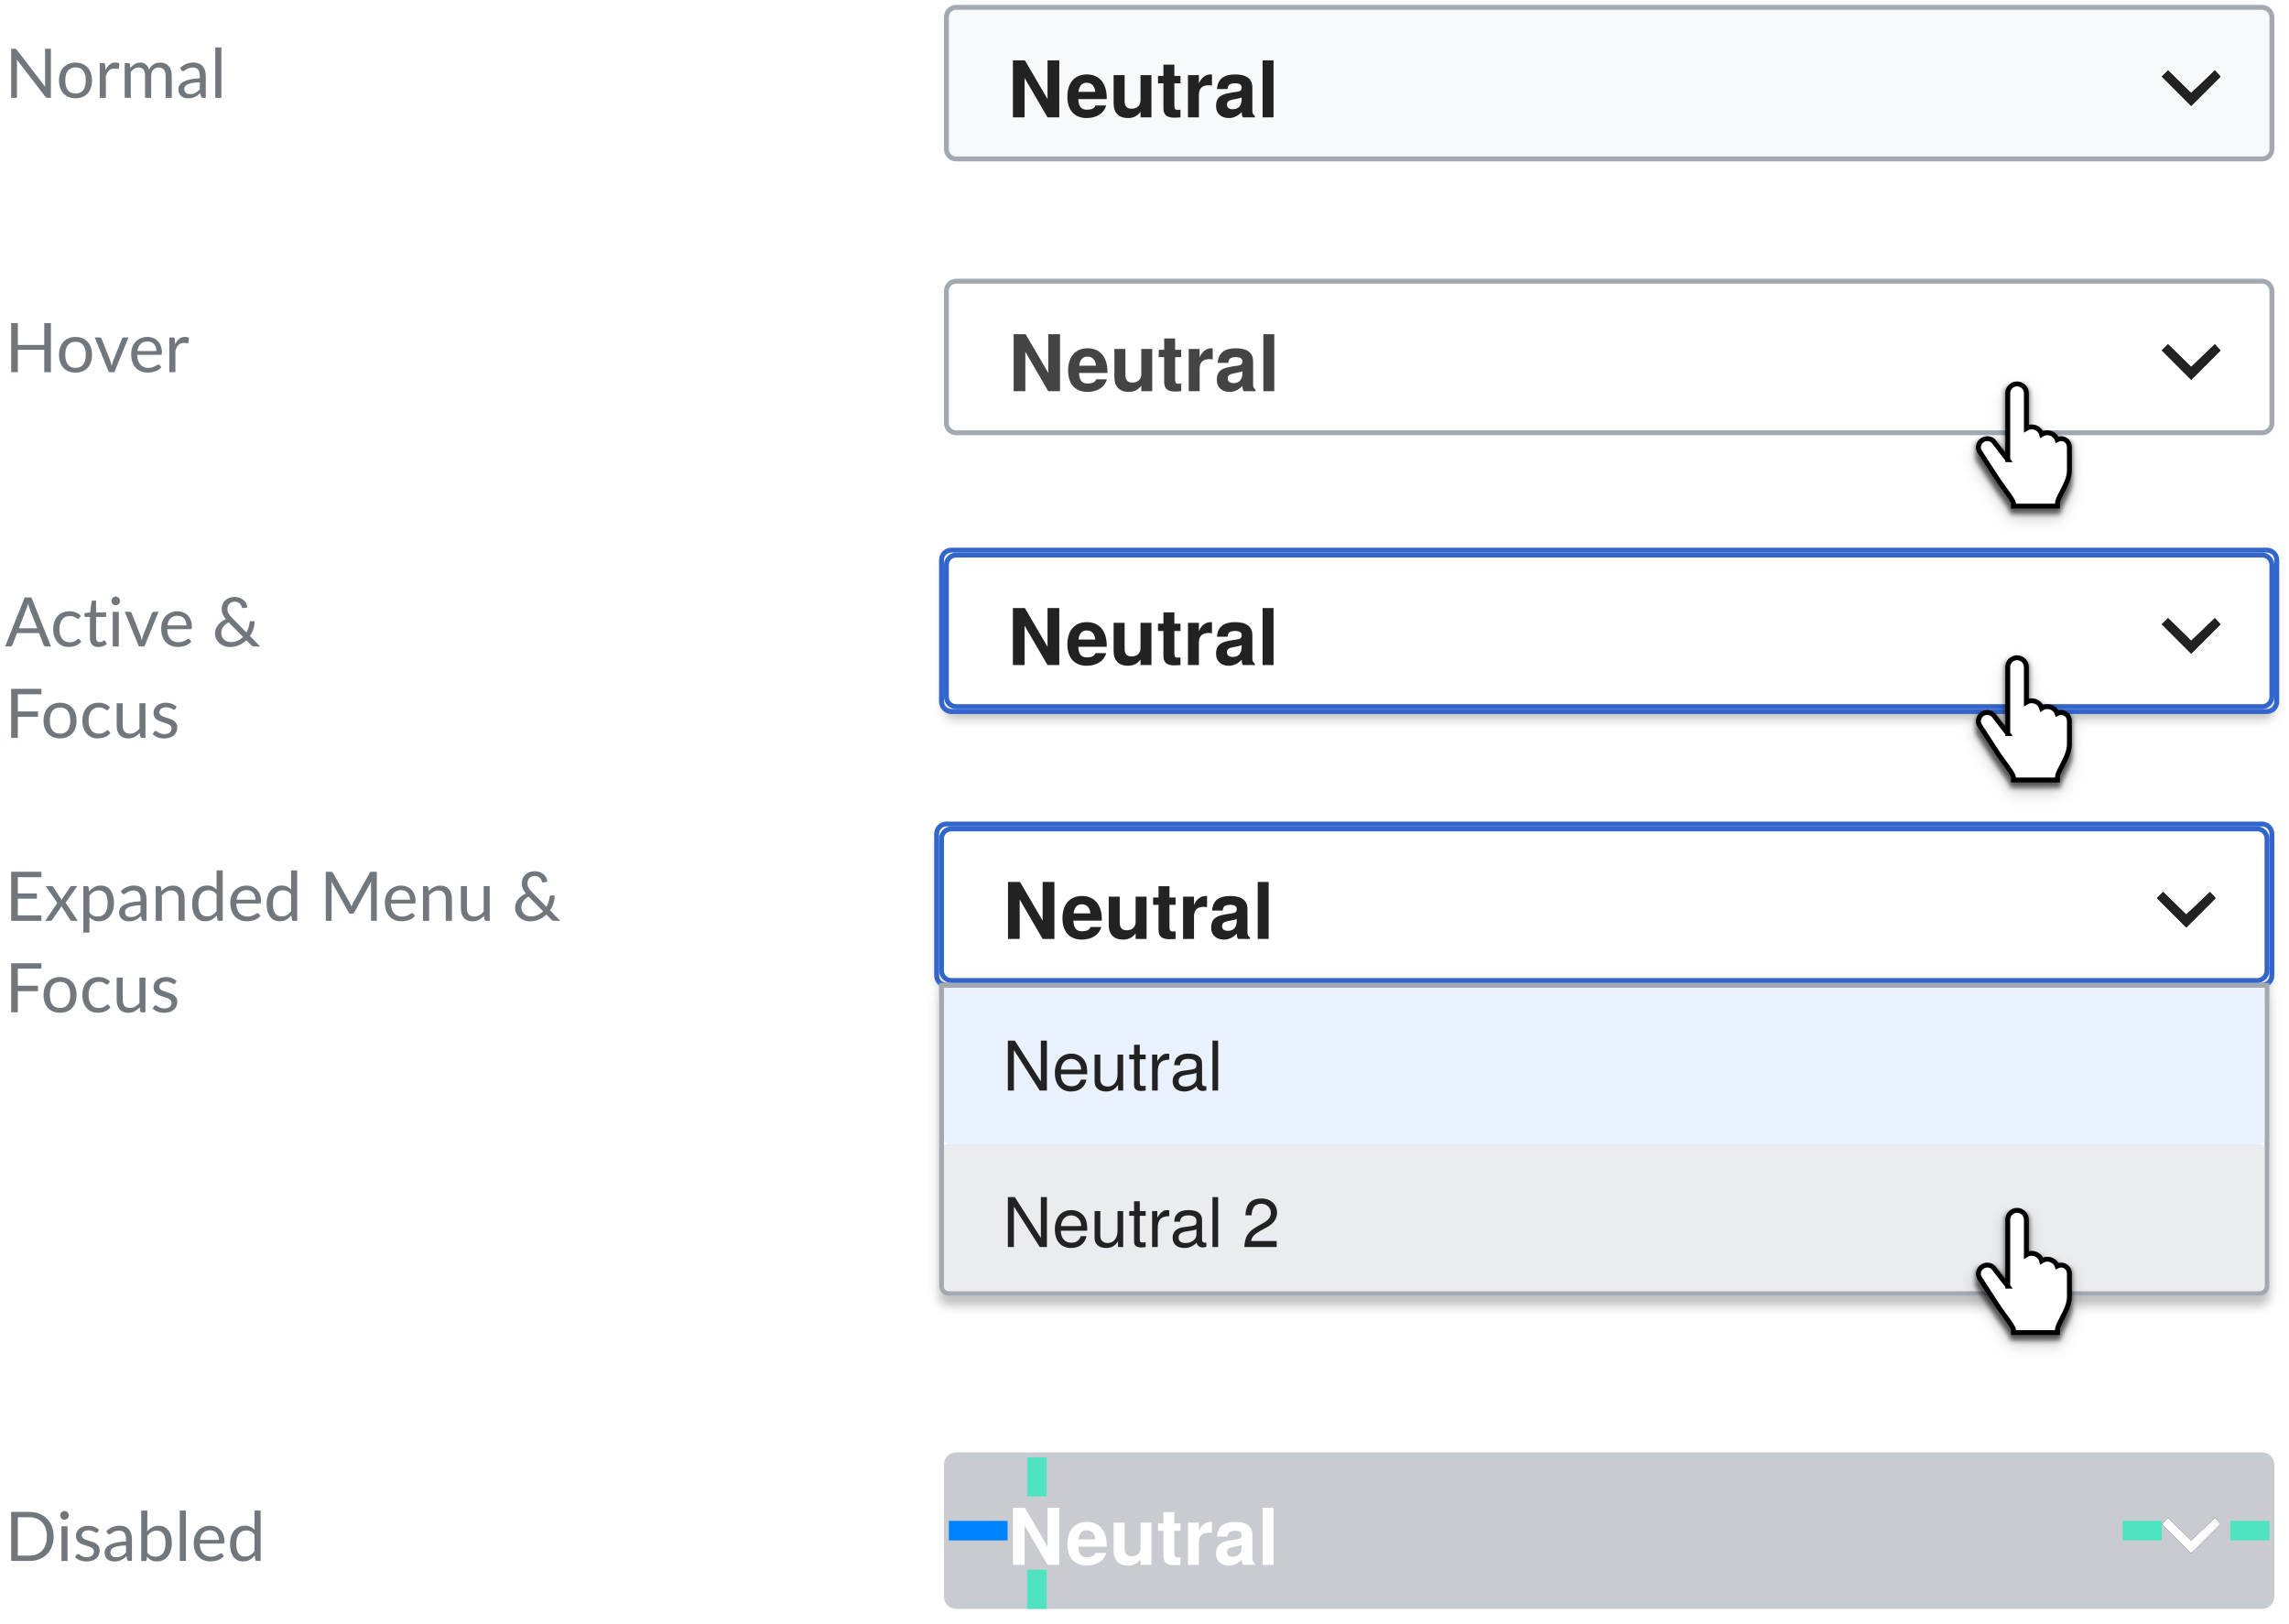
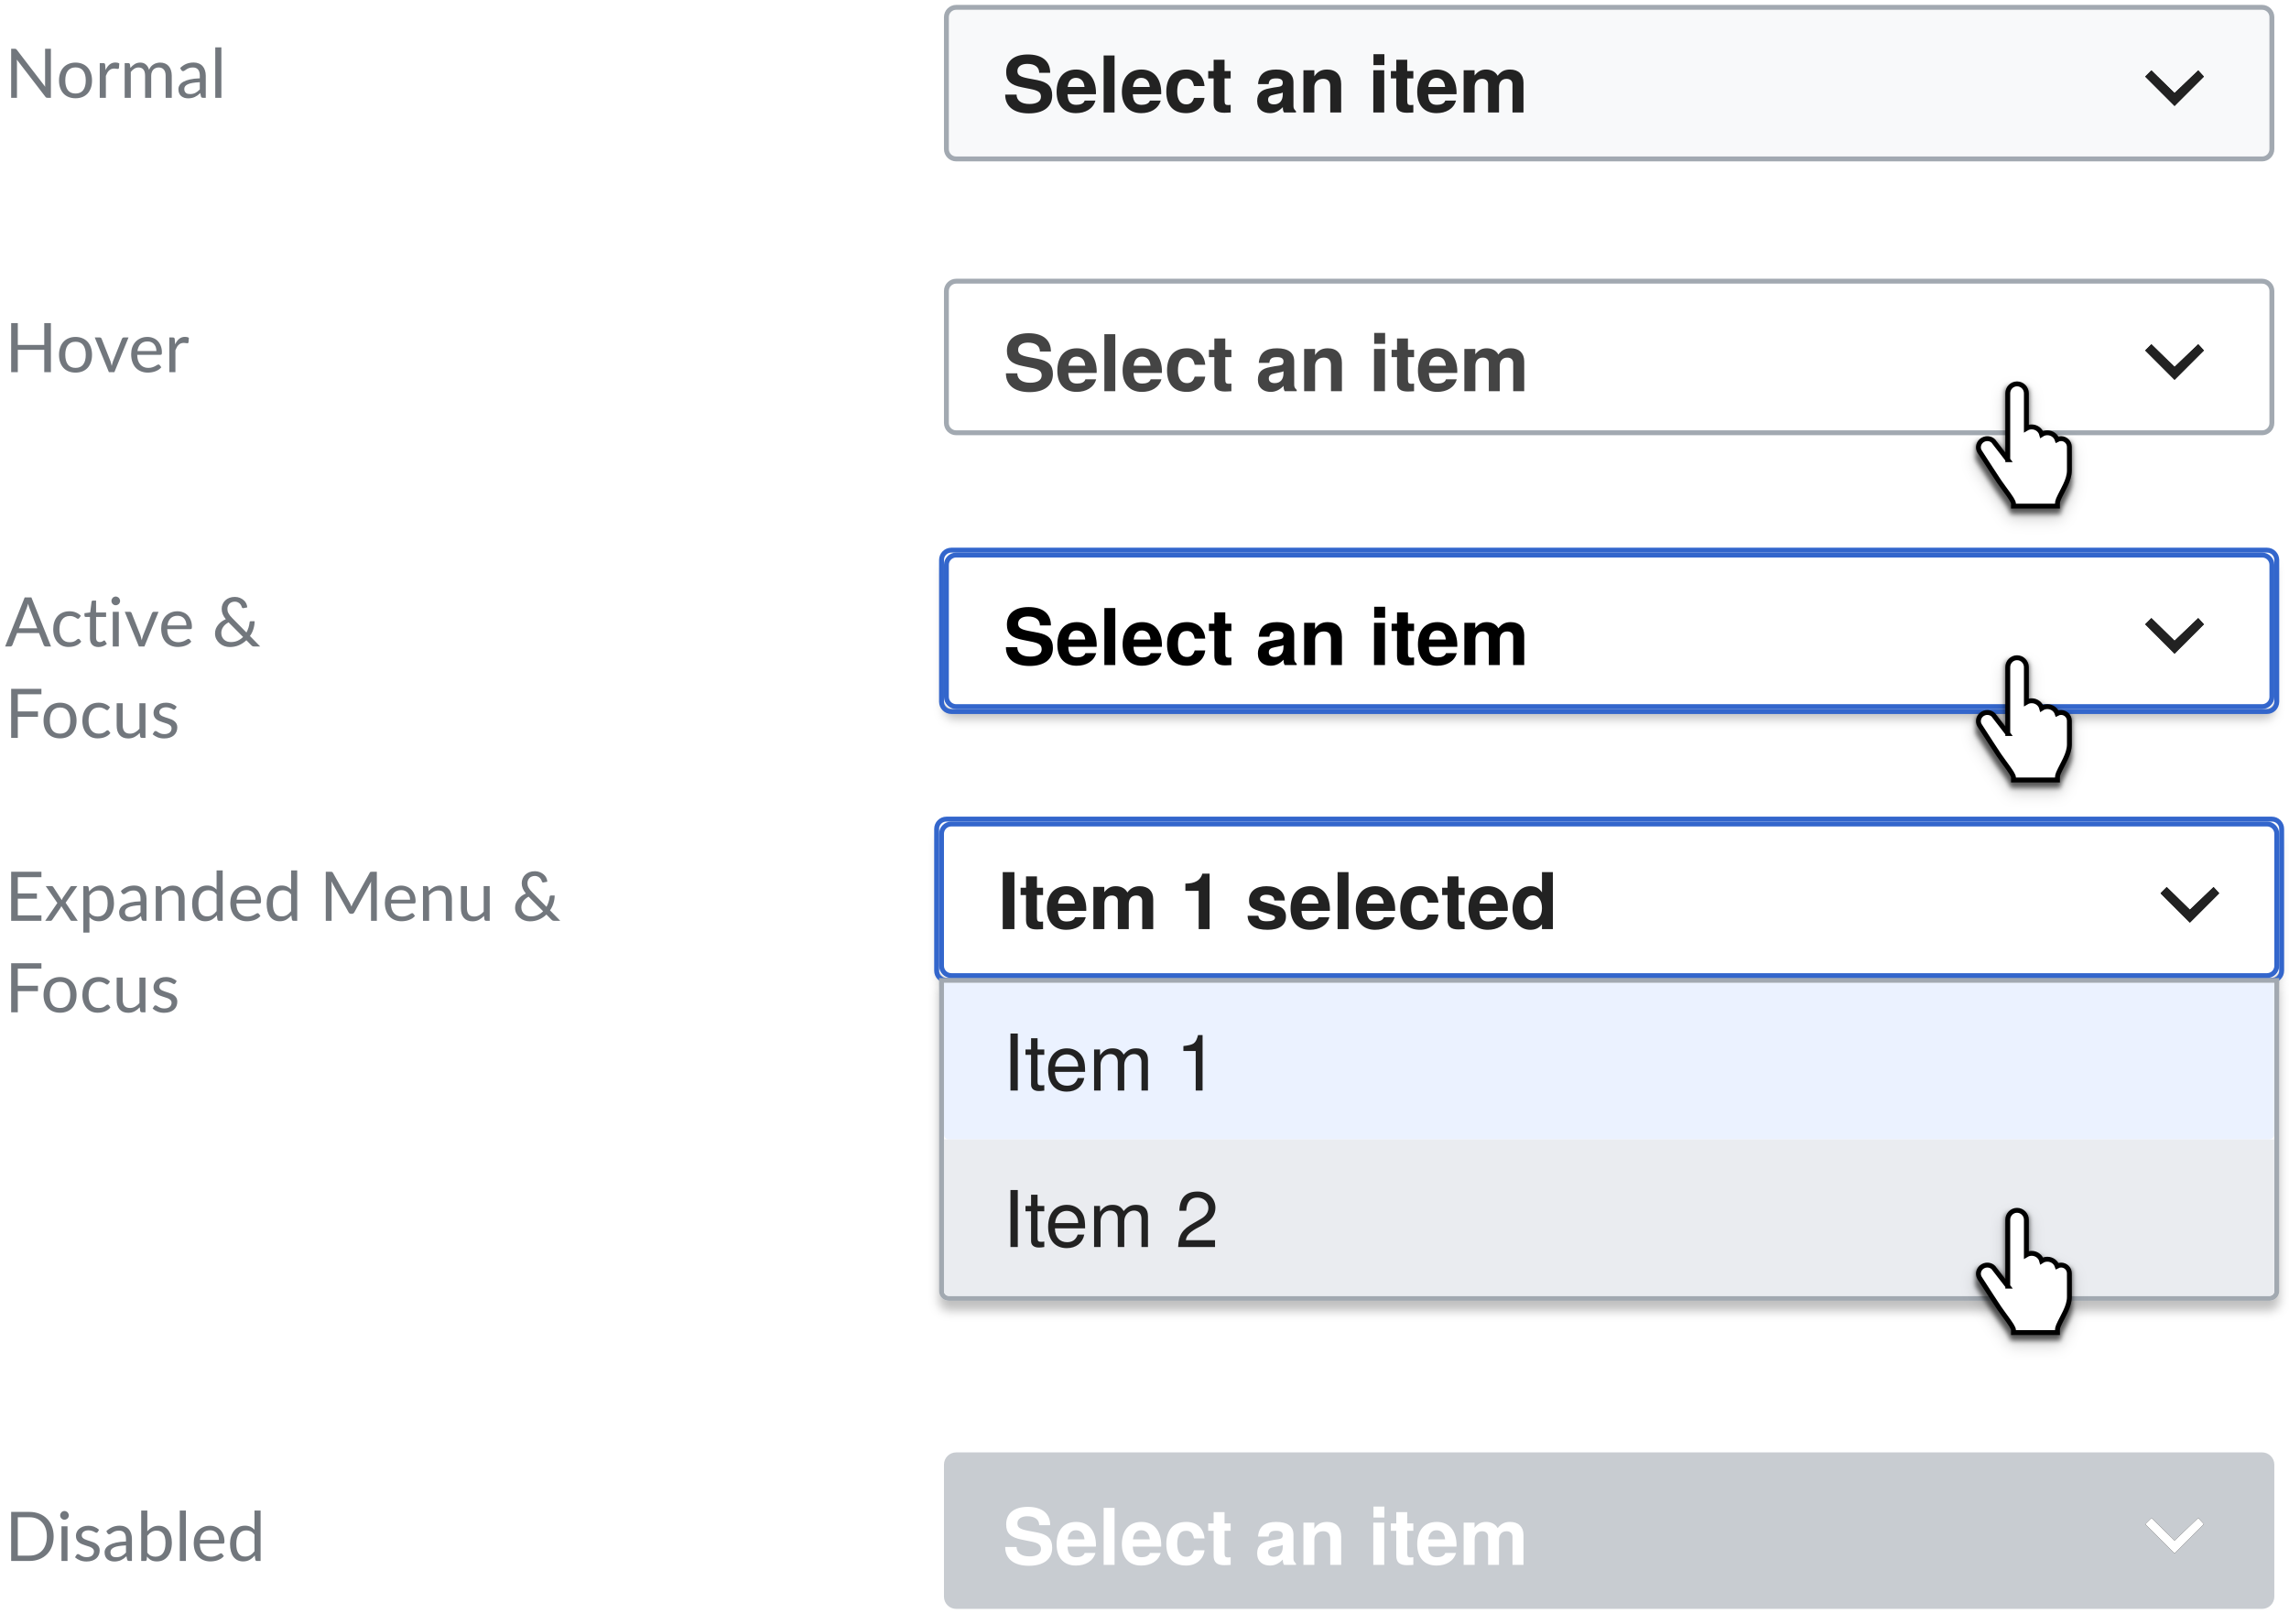
<svg xmlns="http://www.w3.org/2000/svg" xmlns:xlink="http://www.w3.org/1999/xlink" width="468" height="332" viewBox="0 0 468 332">
  <defs>
    <path id="path-1" d="M12 3.664L10.842 2.4 6 7.032 1.264 2.4 0 3.664l6 6 6-6" />
    <path id="path-5" d="M12 3.664L10.842 2.4 6 7.032 1.264 2.4 0 3.664l6 6 6-6" />
    <path id="path-7" d="M17.595 12.379a1.19 1.19 0 00-1.197-1.183 1.19 1.19 0 00-1.196 1.179v-.826c0-.857-.719-1.551-1.606-1.551-.886 0-1.592.694-1.592 1.55V10.35c0-.856-.728-1.55-1.611-1.55s-1.586.694-1.586 1.55V1.425C8.807.638 8.168 0 7.397 0c-.772 0-1.398.638-1.398 1.425v15.038l-3.603-4.659c-.346-.586-1.126-.779-1.742-.431-.617.348-.836 1.105-.49 1.691 0 0 2.817 4.369 3.967 6.093C5.281 20.882 7.17 23.01 7.17 24h7.989c0-1.672 2.443-4.283 2.443-6.798v-3.24l-.006-1.583z" />
    <path id="path-9" d="M17.595 12.379a1.19 1.19 0 00-1.197-1.183 1.19 1.19 0 00-1.196 1.179v-.826c0-.857-.719-1.551-1.606-1.551-.886 0-1.592.694-1.592 1.55V10.35c0-.856-.728-1.55-1.611-1.55s-1.586.694-1.586 1.55V1.425C8.807.638 8.168 0 7.397 0c-.772 0-1.398.638-1.398 1.425v15.038l-3.603-4.659c-.346-.586-1.126-.779-1.742-.431-.617.348-.836 1.105-.49 1.691 0 0 2.817 4.369 3.967 6.093C5.281 20.882 7.17 23.01 7.17 24h7.989c0-1.672 2.443-4.283 2.443-6.798v-3.24l-.006-1.583z" />
-     <path id="path-11" d="M12 3.664L10.842 2.4 6 7.032 1.264 2.4 0 3.664l6 6 6-6" />
-     <path id="path-15" d="M12 3.664L10.842 2.4 6 7.032 1.264 2.4 0 3.664l6 6 6-6" />
-     <path id="path-17" d="M0 32v61.997C0 95.103.893 96 1.995 96h268.01A2.004 2.004 0 00272 93.997V32H0z" />
+     <path id="path-13" d="M12 3.664L10.842 2.4 6 7.032 1.264 2.4 0 3.664l6 6 6-6" />
+     <path id="path-15" d="M0 32v64.007C0 97.107.886 98 2.01 98h269.98c1.11 0 2.01-.895 2.01-1.993V32H0z" />
+     <path id="path-17" d="M12 3.664L10.842 2.4 6 7.032 1.264 2.4 0 3.664l6 6 6-6" />
    <path id="path-19" d="M12 3.664L10.842 2.4 6 7.032 1.264 2.4 0 3.664l6 6 6-6" />
    <path id="path-21" d="M17.595 12.379a1.19 1.19 0 00-1.197-1.183 1.19 1.19 0 00-1.196 1.179v-.826c0-.857-.719-1.551-1.606-1.551-.886 0-1.592.694-1.592 1.55V10.35c0-.856-.728-1.55-1.611-1.55s-1.586.694-1.586 1.55V1.425C8.807.638 8.168 0 7.397 0c-.772 0-1.398.638-1.398 1.425v15.038l-3.603-4.659c-.346-.586-1.126-.779-1.742-.431-.617.348-.836 1.105-.49 1.691 0 0 2.817 4.369 3.967 6.093C5.281 20.882 7.17 23.01 7.17 24h7.989c0-1.672 2.443-4.283 2.443-6.798v-3.24l-.006-1.583z" />
    <filter id="filter-4" width="102.9%" height="128.1%" x="-1.5%" y="-9.4%" filterUnits="objectBoundingBox">
      <feOffset dy="2" in="SourceAlpha" result="shadowOffsetOuter1" />
      <feGaussianBlur in="shadowOffsetOuter1" result="shadowBlurOuter1" stdDeviation="1" />
      <feComposite in="shadowBlurOuter1" in2="SourceAlpha" operator="out" result="shadowBlurOuter1" />
      <feColorMatrix in="shadowBlurOuter1" values="0 0 0 0 0 0 0 0 0 0 0 0 0 0 0 0 0 0 0.25 0" />
    </filter>
    <filter id="filter-8" width="173.9%" height="154.2%" x="-36.9%" y="-18.8%" filterUnits="objectBoundingBox">
      <feMorphology in="SourceAlpha" operator="dilate" radius="1" result="shadowSpreadOuter1" />
      <feOffset dy="1" in="shadowSpreadOuter1" result="shadowOffsetOuter1" />
      <feGaussianBlur in="shadowOffsetOuter1" result="shadowBlurOuter1" stdDeviation=".5" />
      <feComposite in="shadowBlurOuter1" in2="SourceAlpha" operator="out" result="shadowBlurOuter1" />
      <feColorMatrix in="shadowBlurOuter1" result="shadowMatrixOuter1" values="0 0 0 0 0 0 0 0 0 0 0 0 0 0 0 0 0 0 0.583 0" />
      <feMorphology in="SourceAlpha" operator="dilate" radius="1" result="shadowSpreadOuter2" />
      <feOffset dy="2" in="shadowSpreadOuter2" result="shadowOffsetOuter2" />
      <feGaussianBlur in="shadowOffsetOuter2" result="shadowBlurOuter2" stdDeviation="1.5" />
      <feComposite in="shadowBlurOuter2" in2="SourceAlpha" operator="out" result="shadowBlurOuter2" />
      <feColorMatrix in="shadowBlurOuter2" result="shadowMatrixOuter2" values="0 0 0 0 0 0 0 0 0 0 0 0 0 0 0 0 0 0 0.179 0" />
      <feMerge>
        <feMergeNode in="shadowMatrixOuter1" />
        <feMergeNode in="shadowMatrixOuter2" />
      </feMerge>
    </filter>
    <filter id="filter-10" width="173.9%" height="154.2%" x="-36.9%" y="-18.8%" filterUnits="objectBoundingBox">
      <feMorphology in="SourceAlpha" operator="dilate" radius="1" result="shadowSpreadOuter1" />
      <feOffset dy="1" in="shadowSpreadOuter1" result="shadowOffsetOuter1" />
      <feGaussianBlur in="shadowOffsetOuter1" result="shadowBlurOuter1" stdDeviation=".5" />
      <feComposite in="shadowBlurOuter1" in2="SourceAlpha" operator="out" result="shadowBlurOuter1" />
      <feColorMatrix in="shadowBlurOuter1" result="shadowMatrixOuter1" values="0 0 0 0 0 0 0 0 0 0 0 0 0 0 0 0 0 0 0.583 0" />
      <feMorphology in="SourceAlpha" operator="dilate" radius="1" result="shadowSpreadOuter2" />
      <feOffset dy="2" in="shadowSpreadOuter2" result="shadowOffsetOuter2" />
      <feGaussianBlur in="shadowOffsetOuter2" result="shadowBlurOuter2" stdDeviation="1.5" />
      <feComposite in="shadowBlurOuter2" in2="SourceAlpha" operator="out" result="shadowBlurOuter2" />
      <feColorMatrix in="shadowBlurOuter2" result="shadowMatrixOuter2" values="0 0 0 0 0 0 0 0 0 0 0 0 0 0 0 0 0 0 0.179 0" />
      <feMerge>
        <feMergeNode in="shadowMatrixOuter1" />
        <feMergeNode in="shadowMatrixOuter2" />
      </feMerge>
    </filter>
-     <filter id="filter-14" width="102.9%" height="128.1%" x="-1.5%" y="-9.4%" filterUnits="objectBoundingBox">
+     <filter id="filter-12" width="102.9%" height="128.1%" x="-1.5%" y="-9.4%" filterUnits="objectBoundingBox">
      <feOffset dy="2" in="SourceAlpha" result="shadowOffsetOuter1" />
      <feGaussianBlur in="shadowOffsetOuter1" result="shadowBlurOuter1" stdDeviation="1" />
      <feComposite in="shadowBlurOuter1" in2="SourceAlpha" operator="out" result="shadowBlurOuter1" />
      <feColorMatrix in="shadowBlurOuter1" values="0 0 0 0 0 0 0 0 0 0 0 0 0 0 0 0 0 0 0.25 0" />
    </filter>
-     <filter id="filter-18" width="102.9%" height="112.5%" x="-1.5%" y="-3.1%" filterUnits="objectBoundingBox">
+     <filter id="filter-16" width="102.9%" height="112.1%" x="-1.5%" y="-3%" filterUnits="objectBoundingBox">
      <feOffset dy="2" in="SourceAlpha" result="shadowOffsetOuter1" />
      <feGaussianBlur in="shadowOffsetOuter1" result="shadowBlurOuter1" stdDeviation="1" />
      <feComposite in="shadowBlurOuter1" in2="SourceAlpha" operator="out" result="shadowBlurOuter1" />
      <feColorMatrix in="shadowBlurOuter1" values="0 0 0 0 0 0 0 0 0 0 0 0 0 0 0 0 0 0 0.25 0" />
    </filter>
    <filter id="filter-22" width="173.9%" height="154.2%" x="-36.9%" y="-18.8%" filterUnits="objectBoundingBox">
      <feMorphology in="SourceAlpha" operator="dilate" radius="1" result="shadowSpreadOuter1" />
      <feOffset dy="1" in="shadowSpreadOuter1" result="shadowOffsetOuter1" />
      <feGaussianBlur in="shadowOffsetOuter1" result="shadowBlurOuter1" stdDeviation=".5" />
      <feComposite in="shadowBlurOuter1" in2="SourceAlpha" operator="out" result="shadowBlurOuter1" />
      <feColorMatrix in="shadowBlurOuter1" result="shadowMatrixOuter1" values="0 0 0 0 0 0 0 0 0 0 0 0 0 0 0 0 0 0 0.583 0" />
      <feMorphology in="SourceAlpha" operator="dilate" radius="1" result="shadowSpreadOuter2" />
      <feOffset dy="2" in="shadowSpreadOuter2" result="shadowOffsetOuter2" />
      <feGaussianBlur in="shadowOffsetOuter2" result="shadowBlurOuter2" stdDeviation="1.5" />
      <feComposite in="shadowBlurOuter2" in2="SourceAlpha" operator="out" result="shadowBlurOuter2" />
      <feColorMatrix in="shadowBlurOuter2" result="shadowMatrixOuter2" values="0 0 0 0 0 0 0 0 0 0 0 0 0 0 0 0 0 0 0.179 0" />
      <feMerge>
        <feMergeNode in="shadowMatrixOuter1" />
        <feMergeNode in="shadowMatrixOuter2" />
      </feMerge>
    </filter>
    <rect id="path-3" width="272" height="32" x="0" y="0" rx="2" />
-     <rect id="path-13" width="272" height="32" x="0" y="0" rx="2" />
+     <rect id="path-11" width="274" height="32" x="0" y="0" rx="2" />
  </defs>
  <g id="Artboard-page" fill="none" fill-rule="evenodd" stroke="none" stroke-width="1">
    <g id="WikimediaUI-components_overview" transform="translate(-8579 -255)">
      <path fill="#FFF" d="M0 0h14720v3264H0z" />
      <g id="DROPDOWN" transform="translate(8579 186)">
        <g id="Dropdown-X" transform="translate(1 70)">
          <g id="Dropdown-/-:hover" transform="translate(192 56)">
            <g id="Dropdown-/-!default">
              <rect id="Dropdown" width="271" height="31" x=".5" y=".5" fill="#FFF" fill-rule="evenodd" stroke="#A2A9B1" stroke-width="1" rx="2" />
-               <text id="Label" fill="#444" font-family="HelveticaNeue-Bold, Helvetica Neue, sans-serif" font-size="16" font-weight="bold">
-                 <tspan x="13.152" y="23">Neutral</tspan>
-               </text>
-               <g id="🔣-Icon/Indicators/down" transform="translate(249 11)">
+               <text id="Label" fill="#444" font-family="HelveticaNeue-Bold, Helvetica Neue" font-size="16" font-weight="bold">
+                 <tspan x="12.148" y="23">Select an item</tspan>
+               </text>
+               <g id="🔣-Icon/Indicators/down" transform="translate(245.6 11)">
                <mask id="mask-2" fill="#fff">
                  <use xlink:href="#path-1" />
                </mask>
                <use id="Mask-2" fill="#000" fill-rule="evenodd" xlink:href="#path-1" />
                <g id="🎨-Color/Base10-(#222)" fill="#222" fill-rule="evenodd" mask="url(#mask-2)">
                  <path id="Rectangle-1" d="M0 0h12v12H0z" />
                </g>
              </g>
            </g>
          </g>
          <g id="Dropdown-/-:focus" transform="translate(192 112)">
            <g id="Dropdown-/-!default">
              <g id="Dropdown">
                <use fill="#000" filter="url(#filter-4)" xlink:href="#path-3" />
                <rect width="271" height="31" x=".5" y=".5" fill="#FFF" stroke="#36C" stroke-linejoin="square" rx="2" />
                <rect width="273" height="33" x="-.5" y="-.5" stroke="#36C" rx="2" />
              </g>
-               <text id="Label" fill="#222" font-family="HelveticaNeue-Bold, Helvetica Neue, sans-serif" font-size="16" font-weight="bold">
-                 <tspan x="13" y="23">Neutral</tspan>
-               </text>
-               <g id="🔣-Icon/Indicators/down" transform="translate(249 11)">
+               <text id="Label" fill="#000" font-family="HelveticaNeue-Bold, Helvetica Neue" font-size="16" font-weight="bold">
+                 <tspan x="12.148" y="23">Select an item</tspan>
+               </text>
+               <g id="🔣-Icon/Indicators/down" transform="translate(245.6 11)">
                <mask id="mask-6" fill="#fff">
                  <use xlink:href="#path-5" />
                </mask>
                <use id="Mask-2" fill="#000" fill-rule="evenodd" xlink:href="#path-5" />
                <g id="🎨-Color/Base10-(#222)" fill="#222" fill-rule="evenodd" mask="url(#mask-6)">
                  <path id="Rectangle-1" d="M0 0h12v12H0z" />
                </g>
              </g>
            </g>
          </g>
          <g id="Cursor-/-Pointer" transform="translate(404 134)">
            <g id="Cursor-Pointer">
              <use fill="#000" filter="url(#filter-8)" xlink:href="#path-7" />
-               <path fill="#FFF" stroke="#000" d="M5.499 15V1.424C5.499.365 6.346-.5 7.396-.5c1.052 0 1.91.865 1.91 1.925v7.172a2.116 2.116 0 011.087-.298c.977 0 1.809.653 2.044 1.54.332-.216.73-.341 1.16-.341.926 0 1.716.584 1.996 1.399a1.7 1.7 0 01.805-.201 1.69 1.69 0 011.697 1.683v-.002l.006 1.586v3.239c0 .257-.022.519-.066.787-.155.942-.512 1.811-1.212 3.158-1.01 1.946-1.165 2.297-1.165 2.853v.5h-8.99V24c0-.421-.472-1.169-1.853-3.03l-.079-.106a34.473 34.473 0 01-1.02-1.43c-.39-.583-.991-1.5-1.748-2.664l-.027-.043a1115.225 1115.225 0 01-2.009-3.1l-.199-.309c-.49-.83-.181-1.897.675-2.38.85-.48 1.932-.212 2.383.56L5.5 15z" />
+               <path fill="#FFF" stroke="#000" d="M5.499 15V1.424C5.499.365 6.346-.5 7.396-.5c1.052 0 1.91.865 1.91 1.925v7.172c.317-.189.689-.298 1.087-.298.977 0 1.809.653 2.044 1.54.332-.216.73-.341 1.16-.341.926 0 1.716.584 1.996 1.399a1.7 1.7 0 01.805-.201 1.69 1.69 0 011.697 1.683v-.002l.006 1.586v3.239c0 .257-.022.519-.066.787-.155.942-.512 1.811-1.212 3.158-1.01 1.946-1.165 2.297-1.165 2.853v.5h-8.99V24c0-.421-.472-1.169-1.853-3.03l-.079-.106a34.473 34.473 0 01-1.02-1.43c-.39-.583-.991-1.5-1.748-2.664l-.027-.043a1115.225 1115.225 0 01-2.009-3.1l-.199-.309c-.49-.83-.181-1.897.675-2.38.85-.48 1.932-.212 2.383.56L5.5 15z" />
            </g>
          </g>
          <g id="Cursor-/-Pointer" transform="translate(404 78)">
            <g id="Cursor-Pointer">
              <use fill="#000" filter="url(#filter-10)" xlink:href="#path-9" />
-               <path fill="#FFF" stroke="#000" d="M5.499 15V1.424C5.499.365 6.346-.5 7.396-.5c1.052 0 1.91.865 1.91 1.925v7.172a2.116 2.116 0 011.087-.298c.977 0 1.809.653 2.044 1.54.332-.216.73-.341 1.16-.341.926 0 1.716.584 1.996 1.399a1.7 1.7 0 01.805-.201 1.69 1.69 0 011.697 1.683v-.002l.006 1.586v3.239c0 .257-.022.519-.066.787-.155.942-.512 1.811-1.212 3.158-1.01 1.946-1.165 2.297-1.165 2.853v.5h-8.99V24c0-.421-.472-1.169-1.853-3.03l-.079-.106a34.473 34.473 0 01-1.02-1.43c-.39-.583-.991-1.5-1.748-2.664l-.027-.043a1115.225 1115.225 0 01-2.009-3.1l-.199-.309c-.49-.83-.181-1.897.675-2.38.85-.48 1.932-.212 2.383.56L5.5 15z" />
+               <path fill="#FFF" stroke="#000" d="M5.499 15V1.424C5.499.365 6.346-.5 7.396-.5c1.052 0 1.91.865 1.91 1.925v7.172c.317-.189.689-.298 1.087-.298.977 0 1.809.653 2.044 1.54.332-.216.73-.341 1.16-.341.926 0 1.716.584 1.996 1.399a1.7 1.7 0 01.805-.201 1.69 1.69 0 011.697 1.683v-.002l.006 1.586v3.239c0 .257-.022.519-.066.787-.155.942-.512 1.811-1.212 3.158-1.01 1.946-1.165 2.297-1.165 2.853v.5h-8.99V24c0-.421-.472-1.169-1.853-3.03l-.079-.106a34.473 34.473 0 01-1.02-1.43c-.39-.583-.991-1.5-1.748-2.664l-.027-.043a1115.225 1115.225 0 01-2.009-3.1l-.199-.309c-.49-.83-.181-1.897.675-2.38.85-.48 1.932-.212 2.383.56L5.5 15z" />
+             </g>
+           </g>
+           <g id="Dropdown-/---expanded:focus" transform="translate(191 167)">
+             <g id="Dropdown-/-!default">
+               <g id="Dropdown">
+                 <use fill="#000" filter="url(#filter-12)" xlink:href="#path-11" />
+                 <rect width="273" height="31" x=".5" y=".5" fill="#FFF" stroke="#36C" stroke-linejoin="square" rx="2" />
+                 <rect width="275" height="33" x="-.5" y="-.5" stroke="#36C" rx="2" />
+               </g>
+               <text id="Label" fill="#222" font-family="HelveticaNeue-Bold, Helvetica Neue" font-size="16" font-weight="bold">
+                 <tspan x="12" y="22">Item 1 selected </tspan>
+               </text>
+               <g id="🔣-Icon/Indicators/down" transform="translate(249.733 11)">
+                 <mask id="mask-14" fill="#fff">
+                   <use xlink:href="#path-13" />
+                 </mask>
+                 <use id="Mask-2" fill="#000" fill-rule="evenodd" xlink:href="#path-13" />
+                 <g id="🎨-Color/Base10-(#222)" fill="#222" fill-rule="evenodd" mask="url(#mask-14)">
+                   <path id="Rectangle-1" d="M0 0h12v12H0z" />
+                 </g>
+               </g>
+             </g>
+             <g id="Bg-menu">
+               <use fill="#000" filter="url(#filter-16)" xlink:href="#path-15" />
+               <path fill="#FFF" stroke="#A2A9B1" stroke-linejoin="square" d="M.5 32.5v63.507c0 .829.667 1.493 1.51 1.493h269.98c.834 0 1.51-.671 1.51-1.493V32.5H.5z" />
+             </g>
+             <path id="Bg-menu-option:hover" fill="#EBF2FF" fill-rule="evenodd" d="M1 33h271.985v31.007a.992.992 0 01-.998.993H1.998A1 1 0 011 64.007V33z" />
+             <path id="Bg-menu-option:hover" fill="#EAECF0" fill-rule="evenodd" d="M1 65h271.985v31.007a.992.992 0 01-.998.993H1.998A1 1 0 011 96.007V65z" />
+             <text id="Menu-option" fill="#222" font-family="HelveticaNeue, Helvetica Neue" font-size="16" font-weight="normal">
+               <tspan x="13" y="87">Item 2</tspan>
+             </text>
+             <text id="Menu-option" fill="#222" font-family="HelveticaNeue, Helvetica Neue" font-size="16" font-weight="normal">
+               <tspan x="13" y="55">Item 1</tspan>
+             </text>
+           </g>
+           <g id="Dropdown-/-:disabled" transform="translate(192 296)">
+             <g id="Dropdown-/-!default">
+               <rect id="Dropdown" width="271" height="31" x=".5" y=".5" fill="#C8CCD1" fill-rule="evenodd" stroke="#C8CCD1" stroke-width="1" rx="2" />
+               <text id="Label" fill="#FFF" font-family="HelveticaNeue-Bold, Helvetica Neue" font-size="16" font-weight="bold">
+                 <tspan x="12" y="23">Select an item</tspan>
+               </text>
+               <g id="🔣-Icon/Indicators/down" transform="translate(245.6 11)">
+                 <mask id="mask-18" fill="#fff">
+                   <use xlink:href="#path-17" />
+                 </mask>
+                 <use id="Mask-2" fill="#000" fill-rule="evenodd" xlink:href="#path-17" />
+                 <g id="🎨-Color/Base100-#fff" fill="#FFF" fill-rule="evenodd" mask="url(#mask-18)">
+                   <path id="Rectangle-1" d="M0 0h12v12H0z" />
+                 </g>
+               </g>
            </g>
          </g>
          <g id="Dropdown-/-!default" transform="translate(192)">
            <rect id="Dropdown" width="271" height="31" x=".5" y=".5" fill="#F8F9FA" fill-rule="evenodd" stroke="#A2A9B1" stroke-width="1" rx="2" />
-             <text id="Label" fill="#222" font-family="HelveticaNeue-Bold, Helvetica Neue, sans-serif" font-size="16" font-weight="bold">
-               <tspan x="13" y="23">Neutral</tspan>
+             <text id="Label" fill="#222" font-family="HelveticaNeue-Bold, Helvetica Neue" font-size="16" font-weight="bold">
+               <tspan x="12" y="22">Select an item</tspan>
            </text>
-             <g id="🔣-Icon/Indicators/down" transform="translate(249 11)">
-               <mask id="mask-12" fill="#fff">
-                 <use xlink:href="#path-11" />
+             <g id="🔣-Icon/Indicators/down" transform="translate(245.6 11)">
+               <mask id="mask-20" fill="#fff">
+                 <use xlink:href="#path-19" />
              </mask>
-               <use id="Mask-2" fill="#000" fill-rule="evenodd" xlink:href="#path-11" />
-               <g id="🎨-Color/Base10-(#222)" fill="#222" fill-rule="evenodd" mask="url(#mask-12)">
+               <use id="Mask-2" fill="#000" fill-rule="evenodd" xlink:href="#path-19" />
+               <g id="🎨-Color/Base10-(#222)" fill="#222" fill-rule="evenodd" mask="url(#mask-20)">
                <path id="Rectangle-1" d="M0 0h12v12H0z" />
              </g>
            </g>
-           </g>
-           <g id="Dropdown-/---expanded:focus" transform="translate(191 168)">
-             <g id="Dropdown-/-!default">
-               <g id="Dropdown">
-                 <use fill="#000" filter="url(#filter-14)" xlink:href="#path-13" />
-                 <rect width="271" height="31" x=".5" y=".5" fill="#FFF" stroke="#36C" stroke-linejoin="square" rx="2" />
-                 <rect width="273" height="33" x="-.5" y="-.5" stroke="#36C" rx="2" />
-               </g>
-               <text id="Label" fill="#222" font-family="HelveticaNeue-Bold, Helvetica Neue, sans-serif" font-size="16" font-weight="bold">
-                 <tspan x="13" y="23">Neutral</tspan>
-               </text>
-               <g id="🔣-Icon/Indicators/down" transform="translate(249 11)">
-                 <mask id="mask-16" fill="#fff">
-                   <use xlink:href="#path-15" />
-                 </mask>
-                 <use id="Mask-2" fill="#000" fill-rule="evenodd" xlink:href="#path-15" />
-                 <g id="🎨-Color/Base10-(#222)" fill="#222" fill-rule="evenodd" mask="url(#mask-16)">
-                   <path id="Rectangle-1" d="M0 0h12v12H0z" />
-                 </g>
-               </g>
-             </g>
-             <g id="Bg-menu">
-               <use fill="#000" filter="url(#filter-18)" xlink:href="#path-17" />
-               <path fill="#FFF" stroke="#A2A9B1" stroke-linejoin="square" d="M.5 32.5v61.497A1.5 1.5 0 001.995 95.5h268.01c.822 0 1.495-.677 1.495-1.503V32.5H.5z" />
-             </g>
-             <path id="Bg-menu-option:hover" fill="#EBF2FF" fill-rule="evenodd" d="M1 33h270v31.007a.991.991 0 01-1.005.993H2.005A1.004 1.004 0 011 64.007V33z" />
-             <path id="Bg-menu-option:hover" fill="#EAECF0" fill-rule="evenodd" d="M1 65h270v29.002a.994.994 0 01-1.005.998H2.005A1.002 1.002 0 011 94.002V65z" />
-             <text id="Menu-option" fill="#222" font-family="HelveticaNeue, Helvetica Neue, sans-serif" font-size="14" font-weight="normal">
-               <tspan x="13" y="86">Neutral 2</tspan>
-             </text>
-             <text id="Menu-option" fill="#222" font-family="HelveticaNeue, Helvetica Neue, sans-serif" font-size="14" font-weight="normal">
-               <tspan x="13" y="54">Neutral</tspan>
-             </text>
-           </g>
-           <g id="Dropdown-/-:disabled" transform="translate(192 296)">
-             <g id="Dropdown-/-!default">
-               <rect id="Dropdown" width="271" height="31" x=".5" y=".5" fill="#C8CCD1" fill-rule="evenodd" stroke="#C8CCD1" stroke-width="1" rx="2" />
-               <text id="Label" fill="#FFF" font-family="HelveticaNeue-Bold, Helvetica Neue, sans-serif" font-size="16" font-weight="bold">
-                 <tspan x="13" y="23">Neutral</tspan>
-               </text>
-               <g id="🔣-Icon/Indicators/down" transform="translate(249 11)">
-                 <mask id="mask-20" fill="#fff">
-                   <use xlink:href="#path-19" />
-                 </mask>
-                 <use id="Mask-2" fill="#000" fill-rule="evenodd" xlink:href="#path-19" />
-                 <g id="🎨-Color/Base100-#fff" fill="#FFF" fill-rule="evenodd" mask="url(#mask-20)">
-                   <path id="Rectangle-1" d="M0 0h12v12H0z" />
-                 </g>
-               </g>
-             </g>
-           </g>
-           <g id="_Spec-/-8-sp-(0.5-em)" stroke="#50E3C2" stroke-width="4" transform="translate(455 310)">
-             <path id="8-sp-(0.5-em)" d="M0 2h8" />
-           </g>
-           <g id="_Spec-/-8-sp-(0.5-em)" stroke="#50E3C2" stroke-width="4" transform="rotate(-90 257 48)">
-             <path id="8-sp-(0.5-em)" d="M0 2h8" />
-           </g>
-           <g id="_Spec-/-8-sp-(0.5-em)" stroke="#50E3C2" stroke-width="4" transform="rotate(-90 268.5 59.5)">
-             <path id="8-sp-(0.5-em)" d="M0 2h8" />
-           </g>
-           <g id="_Spec-/-8-sp-(0.5-em)" stroke="#50E3C2" stroke-width="4" transform="translate(433 310)">
-             <path id="8-sp-(0.5-em)" d="M0 2h8" />
-           </g>
-           <g id="_Spec-/-12-sp-(0.75-em)" stroke="#0082FF" stroke-width="4" transform="translate(193 311)">
-             <path id=".75em" d="M0 1h12" />
          </g>
          <g id="Cursor-/-Pointer" transform="translate(404 247)">
            <g id="Cursor-Pointer">
              <use fill="#000" filter="url(#filter-22)" xlink:href="#path-21" />
-               <path fill="#FFF" stroke="#000" d="M5.499 15V1.424C5.499.365 6.346-.5 7.396-.5c1.052 0 1.91.865 1.91 1.925v7.172a2.116 2.116 0 011.087-.298c.977 0 1.809.653 2.044 1.54.332-.216.73-.341 1.16-.341.926 0 1.716.584 1.996 1.399a1.7 1.7 0 01.805-.201 1.69 1.69 0 011.697 1.683v-.002l.006 1.586v3.239c0 .257-.022.519-.066.787-.155.942-.512 1.811-1.212 3.158-1.01 1.946-1.165 2.297-1.165 2.853v.5h-8.99V24c0-.421-.472-1.169-1.853-3.03l-.079-.106a34.473 34.473 0 01-1.02-1.43c-.39-.583-.991-1.5-1.748-2.664l-.027-.043a1115.225 1115.225 0 01-2.009-3.1l-.199-.309c-.49-.83-.181-1.897.675-2.38.85-.48 1.932-.212 2.383.56L5.5 15z" />
-             </g>
-           </g>
-           <text id="Normal-Hover-Active" fill="#72777D" font-family="Lato-Regular, Lato, sans-serif" font-size="14" font-weight="normal">
+               <path fill="#FFF" stroke="#000" d="M5.499 15V1.424C5.499.365 6.346-.5 7.396-.5c1.052 0 1.91.865 1.91 1.925v7.172c.317-.189.689-.298 1.087-.298.977 0 1.809.653 2.044 1.54.332-.216.73-.341 1.16-.341.926 0 1.716.584 1.996 1.399a1.7 1.7 0 01.805-.201 1.69 1.69 0 011.697 1.683v-.002l.006 1.586v3.239c0 .257-.022.519-.066.787-.155.942-.512 1.811-1.212 3.158-1.01 1.946-1.165 2.297-1.165 2.853v.5h-8.99V24c0-.421-.472-1.169-1.853-3.03l-.079-.106a34.473 34.473 0 01-1.02-1.43c-.39-.583-.991-1.5-1.748-2.664l-.027-.043a1115.225 1115.225 0 01-2.009-3.1l-.199-.309c-.49-.83-.181-1.897.675-2.38.85-.48 1.932-.212 2.383.56L5.5 15z" />
+             </g>
+           </g>
+           <text id="Normal-Hover-Active" fill="#72777D" font-family="Lato-Regular, Lato" font-size="14" font-weight="normal">
            <tspan x="0" y="19">Normal</tspan>
            <tspan x="0" y="75.1">Hover</tspan>
            <tspan x="0" y="131.2">Active &amp; </tspan>
            <tspan x="0" y="149.9">Focus</tspan>
            <tspan x="0" y="187.3">Expanded Menu &amp;</tspan>
            <tspan x="0" y="206">Focus</tspan>
            <tspan x="0" y="318.2">Disabled</tspan>
          </text>
        </g>
      </g>
    </g>
  </g>
</svg>
